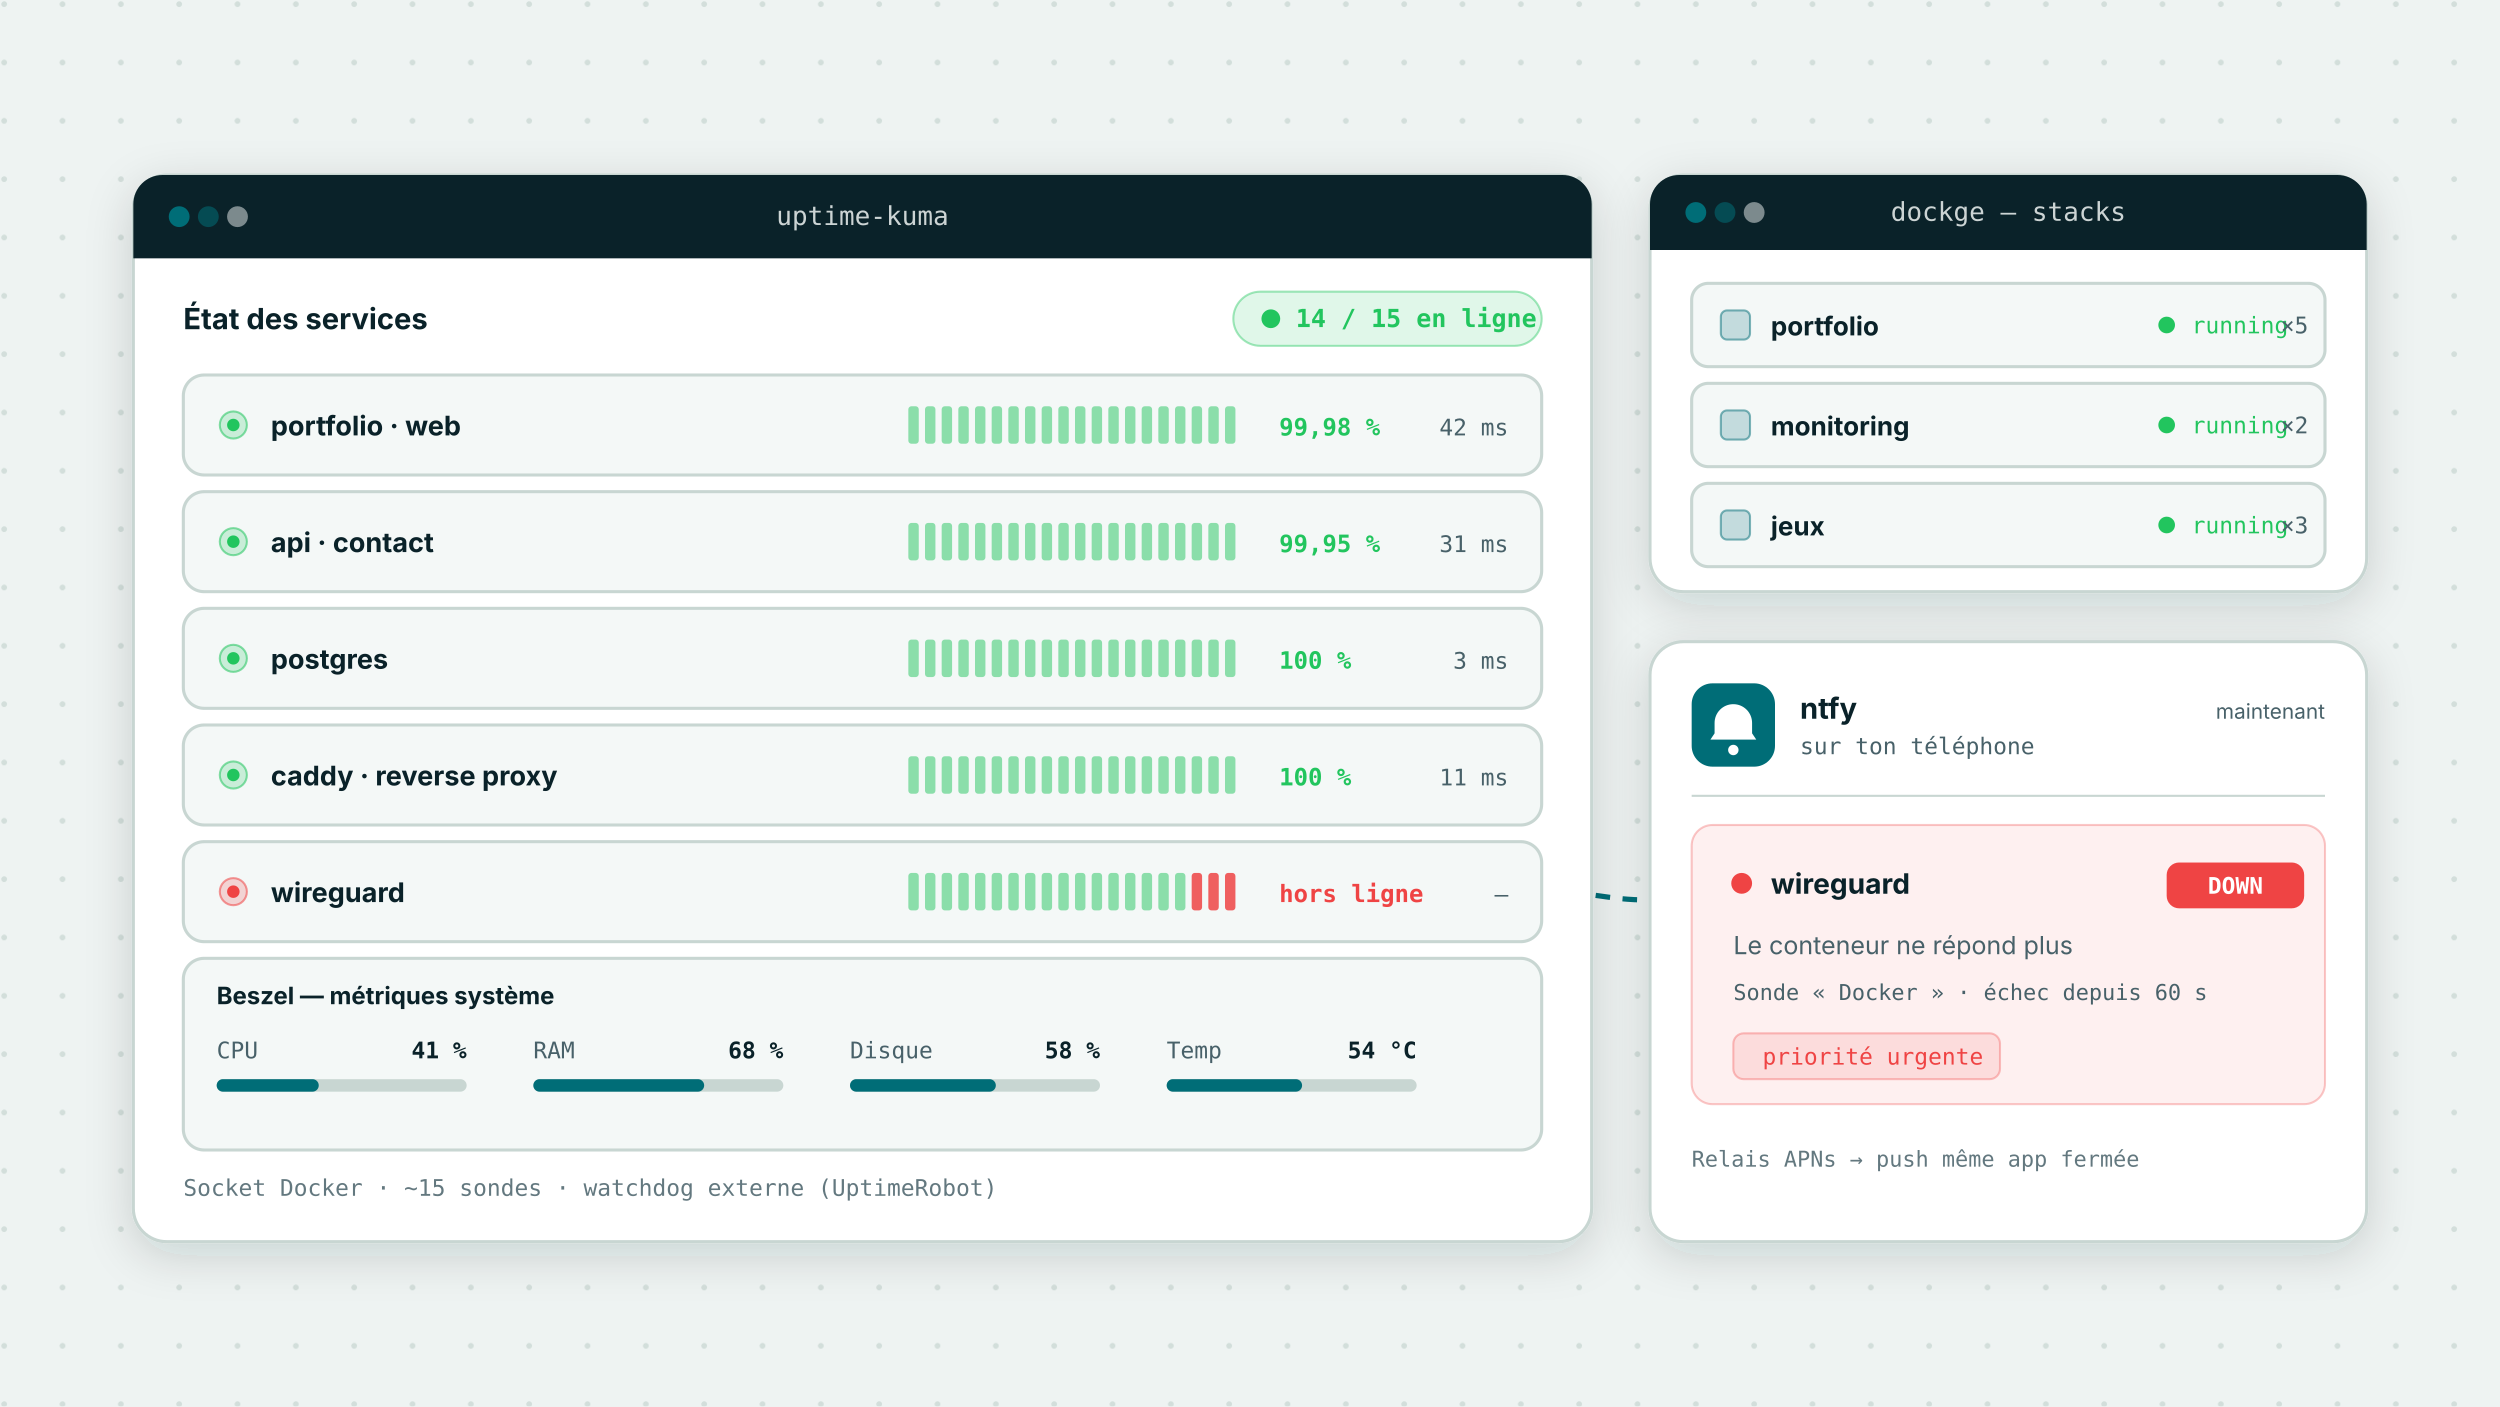
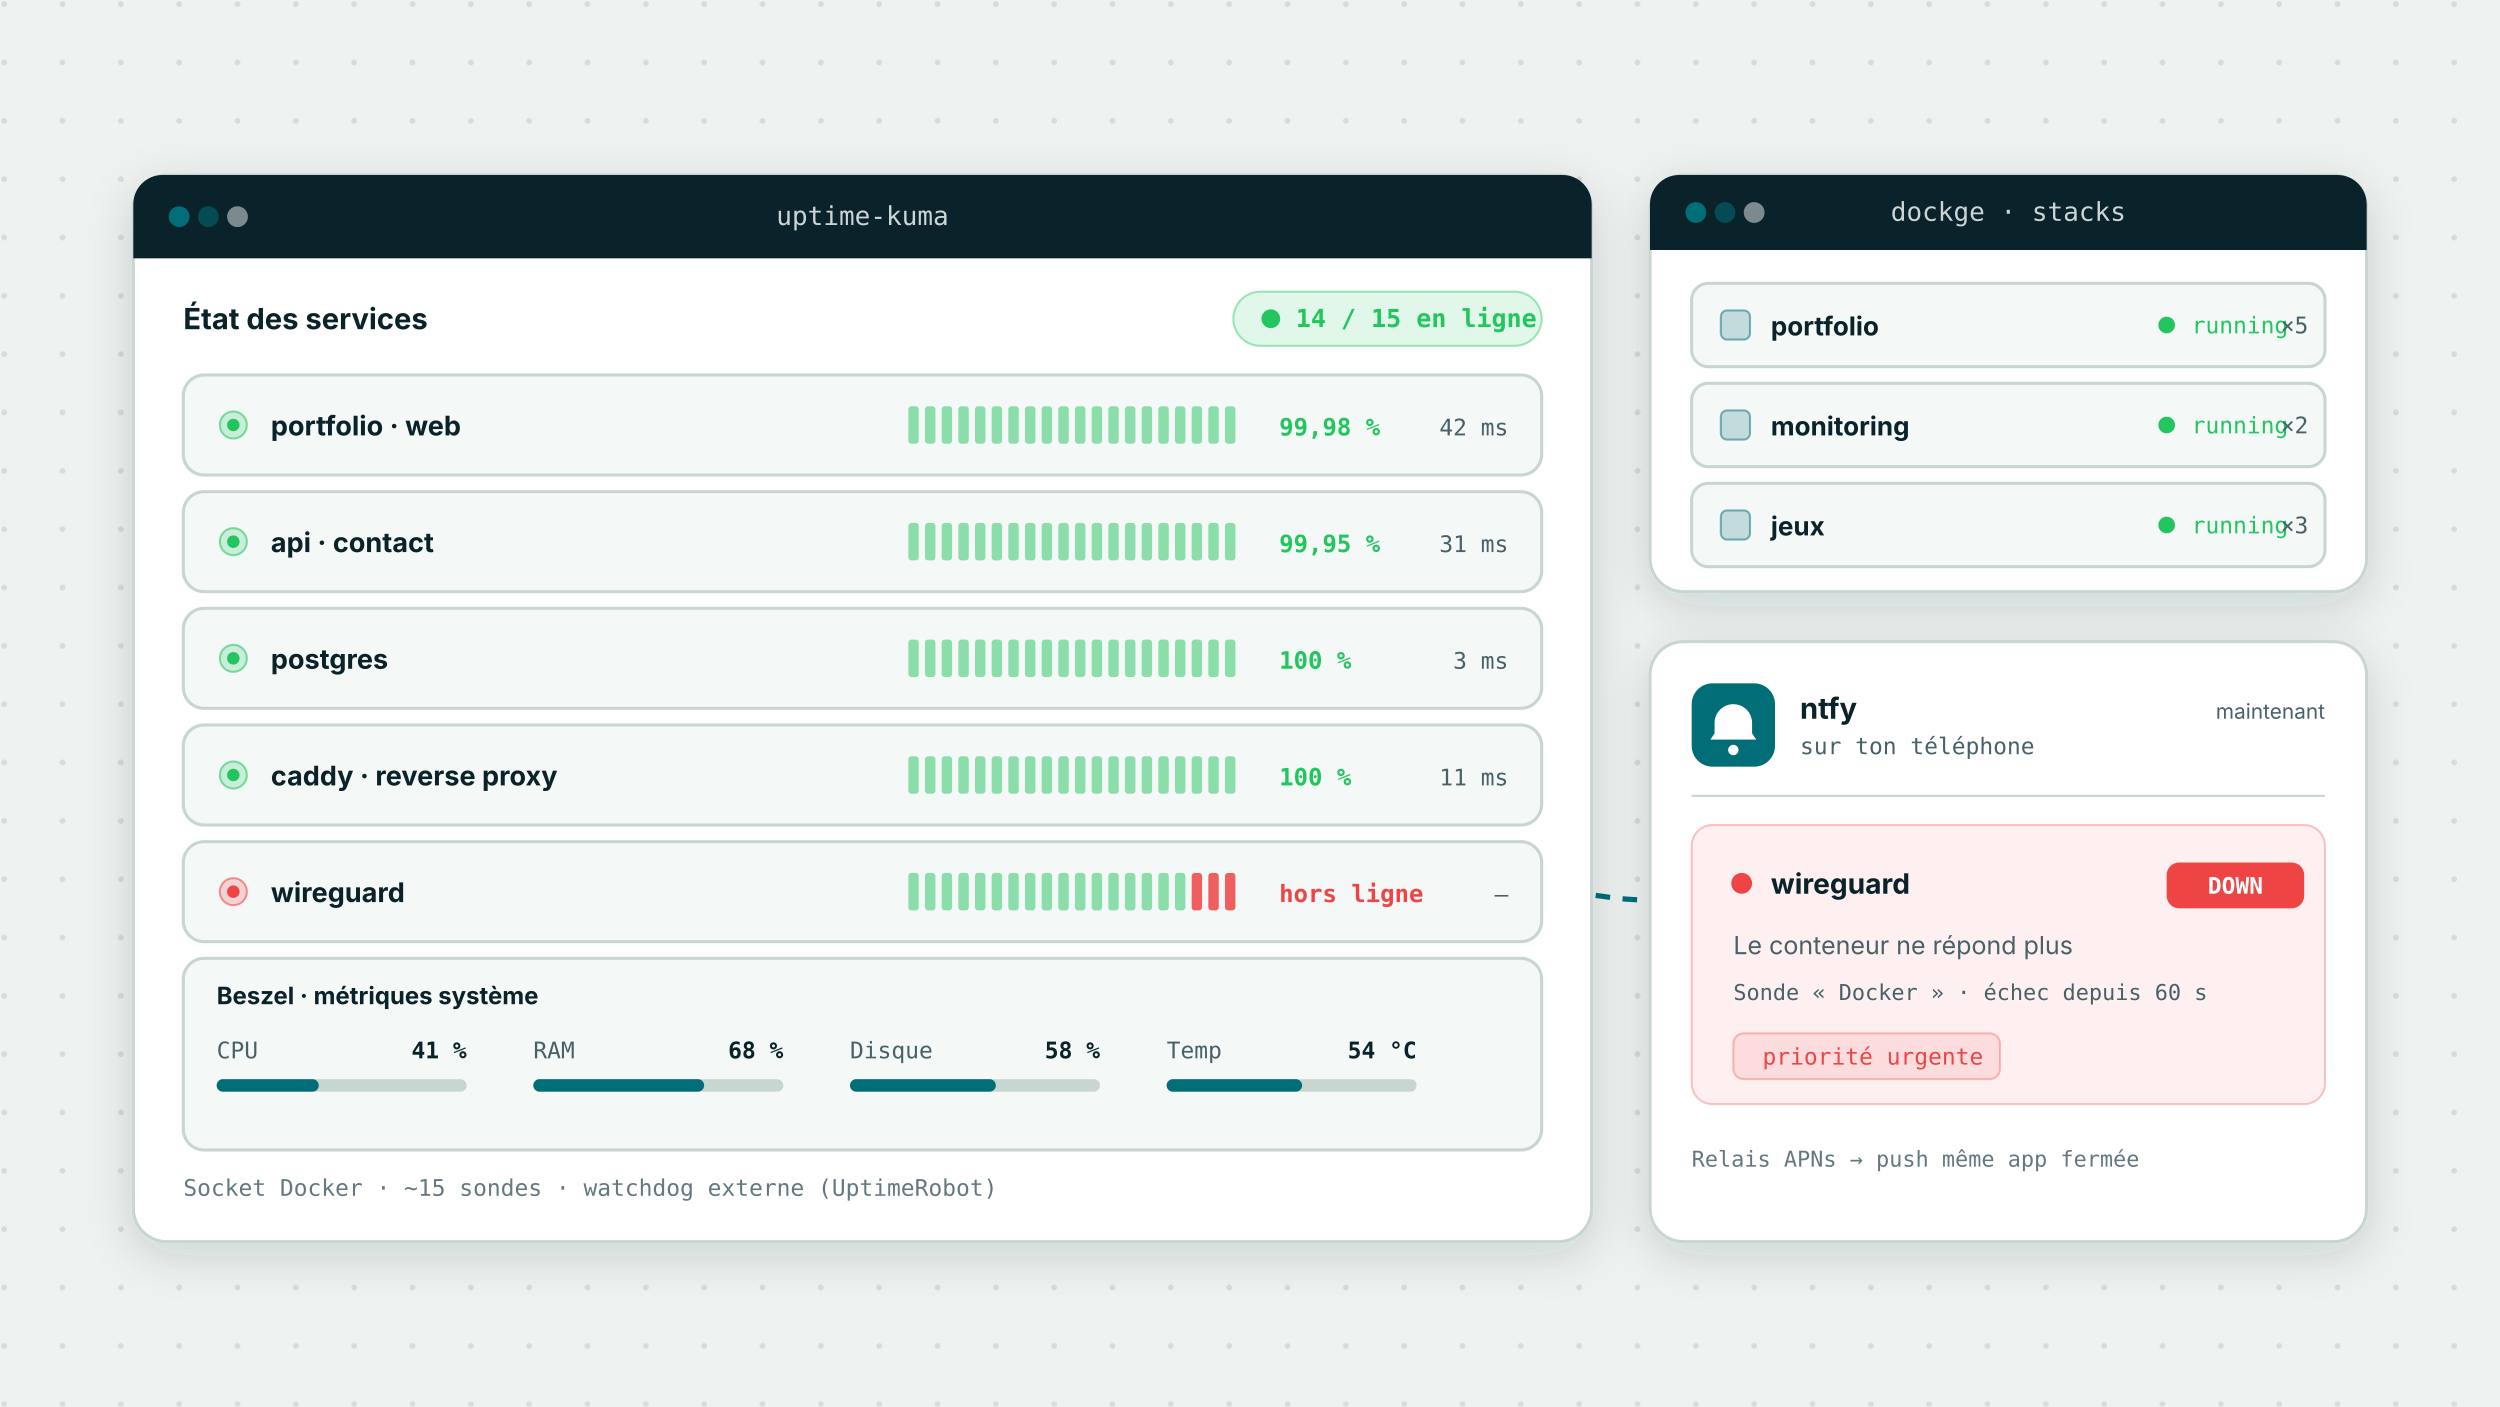
<svg xmlns="http://www.w3.org/2000/svg" width="1200" height="675" viewBox="0 0 1200 675" font-family="'Inter', system-ui, -apple-system, 'Segoe UI', Arial, sans-serif">
  <defs>
    <pattern id="monitoring-light-fr-dots" width="28" height="28" patternUnits="userSpaceOnUse">
      <circle cx="2" cy="2" r="1.4" fill="#c8d6d2" fill-opacity="0.7" />
    </pattern>
    <filter id="monitoring-light-fr-sh" x="-20%" y="-20%" width="140%" height="160%">
      <feDropShadow dx="0" dy="6" stdDeviation="11" flood-color="#0a2229" flood-opacity="0.16" />
    </filter>
  </defs>
  <rect width="1200" height="675" fill="#eef3f2" />
  <rect width="1200" height="675" fill="url(#monitoring-light-fr-dots)" />
  <path d="M740 428 C 766 428, 770 432, 792 432" stroke="#006d77" stroke-width="2.5" stroke-dasharray="7 6" fill="none" />
  <g filter="url(#monitoring-light-fr-sh)">
    <rect x="64" y="84" width="700" height="512" rx="16" fill="#ffffff" stroke="#c8d6d2" stroke-width="1.5" />
  </g>
  <path d="M64 98 a14 14 0 0 1 14 -14 h672 a14 14 0 0 1 14 14 v26 h-700 z" fill="#0a2229" />
  <circle cx="86" cy="104" r="5" fill="#006d77" />
  <circle cx="100" cy="104" r="5" fill="#006d77" fill-opacity="0.55" />
  <circle cx="114" cy="104" r="5" fill="#eef3f2" fill-opacity="0.5" />
  <text x="414" y="108" font-size="12.5" fill="#eef3f2" fill-opacity="0.85" font-weight="normal" font-family="'JetBrains Mono', ui-monospace, SFMono-Regular, Menlo, Consolas, monospace" text-anchor="middle">uptime-kuma</text>
  <text x="88" y="158" font-size="14" fill="#0a2229" font-weight="bold" font-family="'Inter', system-ui, -apple-system, 'Segoe UI', Arial, sans-serif">État des services</text>
  <rect x="592" y="140" width="148" height="26" rx="13" fill="#22c55e" fill-opacity="0.14" stroke="#22c55e" stroke-opacity="0.42" />
  <circle cx="610" cy="153" r="4.5" fill="#22c55e" />
  <text x="622" y="157" font-size="12" fill="#22c55e" font-weight="bold" font-family="'JetBrains Mono', ui-monospace, SFMono-Regular, Menlo, Consolas, monospace">14 / 15 en ligne</text>
  <g>
    <rect x="88" y="180" width="652" height="48" rx="10" fill="#f4f8f7" stroke="#c8d6d2" stroke-width="1.5" />
  </g>
  <circle cx="112" cy="204" r="6.5" fill="#22c55e" fill-opacity="0.2" stroke="#22c55e" stroke-opacity="0.55" />
  <circle cx="112" cy="204" r="3" fill="#22c55e" />
  <text x="130" y="209" font-size="13" fill="#0a2229" font-weight="bold" font-family="'Inter', system-ui, -apple-system, 'Segoe UI', Arial, sans-serif">portfolio · web</text>
  <rect x="436" y="195" width="5" height="18" rx="1.5" fill="#22c55e" fill-opacity="0.5" />
  <rect x="444" y="195" width="5" height="18" rx="1.5" fill="#22c55e" fill-opacity="0.5" />
  <rect x="452" y="195" width="5" height="18" rx="1.5" fill="#22c55e" fill-opacity="0.5" />
  <rect x="460" y="195" width="5" height="18" rx="1.5" fill="#22c55e" fill-opacity="0.5" />
  <rect x="468" y="195" width="5" height="18" rx="1.5" fill="#22c55e" fill-opacity="0.5" />
  <rect x="476" y="195" width="5" height="18" rx="1.5" fill="#22c55e" fill-opacity="0.5" />
  <rect x="484" y="195" width="5" height="18" rx="1.5" fill="#22c55e" fill-opacity="0.5" />
  <rect x="492" y="195" width="5" height="18" rx="1.5" fill="#22c55e" fill-opacity="0.5" />
  <rect x="500" y="195" width="5" height="18" rx="1.5" fill="#22c55e" fill-opacity="0.5" />
  <rect x="508" y="195" width="5" height="18" rx="1.5" fill="#22c55e" fill-opacity="0.5" />
  <rect x="516" y="195" width="5" height="18" rx="1.5" fill="#22c55e" fill-opacity="0.5" />
  <rect x="524" y="195" width="5" height="18" rx="1.5" fill="#22c55e" fill-opacity="0.5" />
  <rect x="532" y="195" width="5" height="18" rx="1.5" fill="#22c55e" fill-opacity="0.5" />
  <rect x="540" y="195" width="5" height="18" rx="1.5" fill="#22c55e" fill-opacity="0.5" />
  <rect x="548" y="195" width="5" height="18" rx="1.5" fill="#22c55e" fill-opacity="0.5" />
  <rect x="556" y="195" width="5" height="18" rx="1.5" fill="#22c55e" fill-opacity="0.5" />
  <rect x="564" y="195" width="5" height="18" rx="1.5" fill="#22c55e" fill-opacity="0.5" />
  <rect x="572" y="195" width="5" height="18" rx="1.5" fill="#22c55e" fill-opacity="0.5" />
  <rect x="580" y="195" width="5" height="18" rx="1.5" fill="#22c55e" fill-opacity="0.5" />
  <rect x="588" y="195" width="5" height="18" rx="1.5" fill="#22c55e" fill-opacity="0.5" />
  <text x="614" y="209" font-size="11.5" fill="#22c55e" font-weight="bold" font-family="'JetBrains Mono', ui-monospace, SFMono-Regular, Menlo, Consolas, monospace">99,98 %</text>
  <text x="724" y="209" font-size="11" fill="#486169" font-weight="normal" font-family="'JetBrains Mono', ui-monospace, SFMono-Regular, Menlo, Consolas, monospace" text-anchor="end">42 ms</text>
  <g>
    <rect x="88" y="236" width="652" height="48" rx="10" fill="#f4f8f7" stroke="#c8d6d2" stroke-width="1.5" />
  </g>
  <circle cx="112" cy="260" r="6.5" fill="#22c55e" fill-opacity="0.2" stroke="#22c55e" stroke-opacity="0.55" />
  <circle cx="112" cy="260" r="3" fill="#22c55e" />
  <text x="130" y="265" font-size="13" fill="#0a2229" font-weight="bold" font-family="'Inter', system-ui, -apple-system, 'Segoe UI', Arial, sans-serif">api · contact</text>
  <rect x="436" y="251" width="5" height="18" rx="1.5" fill="#22c55e" fill-opacity="0.5" />
  <rect x="444" y="251" width="5" height="18" rx="1.5" fill="#22c55e" fill-opacity="0.5" />
  <rect x="452" y="251" width="5" height="18" rx="1.5" fill="#22c55e" fill-opacity="0.5" />
  <rect x="460" y="251" width="5" height="18" rx="1.5" fill="#22c55e" fill-opacity="0.5" />
  <rect x="468" y="251" width="5" height="18" rx="1.5" fill="#22c55e" fill-opacity="0.5" />
  <rect x="476" y="251" width="5" height="18" rx="1.5" fill="#22c55e" fill-opacity="0.5" />
  <rect x="484" y="251" width="5" height="18" rx="1.5" fill="#22c55e" fill-opacity="0.5" />
  <rect x="492" y="251" width="5" height="18" rx="1.5" fill="#22c55e" fill-opacity="0.5" />
  <rect x="500" y="251" width="5" height="18" rx="1.5" fill="#22c55e" fill-opacity="0.5" />
  <rect x="508" y="251" width="5" height="18" rx="1.5" fill="#22c55e" fill-opacity="0.5" />
  <rect x="516" y="251" width="5" height="18" rx="1.5" fill="#22c55e" fill-opacity="0.5" />
  <rect x="524" y="251" width="5" height="18" rx="1.5" fill="#22c55e" fill-opacity="0.5" />
  <rect x="532" y="251" width="5" height="18" rx="1.5" fill="#22c55e" fill-opacity="0.5" />
  <rect x="540" y="251" width="5" height="18" rx="1.5" fill="#22c55e" fill-opacity="0.5" />
  <rect x="548" y="251" width="5" height="18" rx="1.5" fill="#22c55e" fill-opacity="0.5" />
  <rect x="556" y="251" width="5" height="18" rx="1.5" fill="#22c55e" fill-opacity="0.5" />
  <rect x="564" y="251" width="5" height="18" rx="1.5" fill="#22c55e" fill-opacity="0.5" />
  <rect x="572" y="251" width="5" height="18" rx="1.5" fill="#22c55e" fill-opacity="0.5" />
  <rect x="580" y="251" width="5" height="18" rx="1.5" fill="#22c55e" fill-opacity="0.5" />
  <rect x="588" y="251" width="5" height="18" rx="1.5" fill="#22c55e" fill-opacity="0.5" />
  <text x="614" y="265" font-size="11.5" fill="#22c55e" font-weight="bold" font-family="'JetBrains Mono', ui-monospace, SFMono-Regular, Menlo, Consolas, monospace">99,95 %</text>
  <text x="724" y="265" font-size="11" fill="#486169" font-weight="normal" font-family="'JetBrains Mono', ui-monospace, SFMono-Regular, Menlo, Consolas, monospace" text-anchor="end">31 ms</text>
  <g>
    <rect x="88" y="292" width="652" height="48" rx="10" fill="#f4f8f7" stroke="#c8d6d2" stroke-width="1.5" />
  </g>
  <circle cx="112" cy="316" r="6.5" fill="#22c55e" fill-opacity="0.2" stroke="#22c55e" stroke-opacity="0.55" />
  <circle cx="112" cy="316" r="3" fill="#22c55e" />
  <text x="130" y="321" font-size="13" fill="#0a2229" font-weight="bold" font-family="'Inter', system-ui, -apple-system, 'Segoe UI', Arial, sans-serif">postgres</text>
  <rect x="436" y="307" width="5" height="18" rx="1.5" fill="#22c55e" fill-opacity="0.5" />
  <rect x="444" y="307" width="5" height="18" rx="1.5" fill="#22c55e" fill-opacity="0.5" />
  <rect x="452" y="307" width="5" height="18" rx="1.5" fill="#22c55e" fill-opacity="0.5" />
  <rect x="460" y="307" width="5" height="18" rx="1.5" fill="#22c55e" fill-opacity="0.5" />
  <rect x="468" y="307" width="5" height="18" rx="1.5" fill="#22c55e" fill-opacity="0.5" />
  <rect x="476" y="307" width="5" height="18" rx="1.5" fill="#22c55e" fill-opacity="0.5" />
  <rect x="484" y="307" width="5" height="18" rx="1.5" fill="#22c55e" fill-opacity="0.5" />
  <rect x="492" y="307" width="5" height="18" rx="1.5" fill="#22c55e" fill-opacity="0.5" />
  <rect x="500" y="307" width="5" height="18" rx="1.5" fill="#22c55e" fill-opacity="0.5" />
  <rect x="508" y="307" width="5" height="18" rx="1.5" fill="#22c55e" fill-opacity="0.5" />
  <rect x="516" y="307" width="5" height="18" rx="1.5" fill="#22c55e" fill-opacity="0.5" />
  <rect x="524" y="307" width="5" height="18" rx="1.5" fill="#22c55e" fill-opacity="0.5" />
  <rect x="532" y="307" width="5" height="18" rx="1.5" fill="#22c55e" fill-opacity="0.5" />
  <rect x="540" y="307" width="5" height="18" rx="1.5" fill="#22c55e" fill-opacity="0.5" />
  <rect x="548" y="307" width="5" height="18" rx="1.5" fill="#22c55e" fill-opacity="0.5" />
  <rect x="556" y="307" width="5" height="18" rx="1.5" fill="#22c55e" fill-opacity="0.5" />
  <rect x="564" y="307" width="5" height="18" rx="1.5" fill="#22c55e" fill-opacity="0.5" />
  <rect x="572" y="307" width="5" height="18" rx="1.5" fill="#22c55e" fill-opacity="0.5" />
  <rect x="580" y="307" width="5" height="18" rx="1.5" fill="#22c55e" fill-opacity="0.5" />
  <rect x="588" y="307" width="5" height="18" rx="1.5" fill="#22c55e" fill-opacity="0.5" />
  <text x="614" y="321" font-size="11.5" fill="#22c55e" font-weight="bold" font-family="'JetBrains Mono', ui-monospace, SFMono-Regular, Menlo, Consolas, monospace">100 %</text>
  <text x="724" y="321" font-size="11" fill="#486169" font-weight="normal" font-family="'JetBrains Mono', ui-monospace, SFMono-Regular, Menlo, Consolas, monospace" text-anchor="end">3 ms</text>
  <g>
    <rect x="88" y="348" width="652" height="48" rx="10" fill="#f4f8f7" stroke="#c8d6d2" stroke-width="1.5" />
  </g>
  <circle cx="112" cy="372" r="6.5" fill="#22c55e" fill-opacity="0.2" stroke="#22c55e" stroke-opacity="0.55" />
  <circle cx="112" cy="372" r="3" fill="#22c55e" />
  <text x="130" y="377" font-size="13" fill="#0a2229" font-weight="bold" font-family="'Inter', system-ui, -apple-system, 'Segoe UI', Arial, sans-serif">caddy · reverse proxy</text>
  <rect x="436" y="363" width="5" height="18" rx="1.5" fill="#22c55e" fill-opacity="0.5" />
  <rect x="444" y="363" width="5" height="18" rx="1.5" fill="#22c55e" fill-opacity="0.5" />
  <rect x="452" y="363" width="5" height="18" rx="1.5" fill="#22c55e" fill-opacity="0.5" />
  <rect x="460" y="363" width="5" height="18" rx="1.5" fill="#22c55e" fill-opacity="0.5" />
  <rect x="468" y="363" width="5" height="18" rx="1.5" fill="#22c55e" fill-opacity="0.5" />
  <rect x="476" y="363" width="5" height="18" rx="1.5" fill="#22c55e" fill-opacity="0.5" />
  <rect x="484" y="363" width="5" height="18" rx="1.5" fill="#22c55e" fill-opacity="0.5" />
  <rect x="492" y="363" width="5" height="18" rx="1.5" fill="#22c55e" fill-opacity="0.5" />
  <rect x="500" y="363" width="5" height="18" rx="1.5" fill="#22c55e" fill-opacity="0.5" />
  <rect x="508" y="363" width="5" height="18" rx="1.5" fill="#22c55e" fill-opacity="0.5" />
  <rect x="516" y="363" width="5" height="18" rx="1.5" fill="#22c55e" fill-opacity="0.5" />
  <rect x="524" y="363" width="5" height="18" rx="1.5" fill="#22c55e" fill-opacity="0.5" />
  <rect x="532" y="363" width="5" height="18" rx="1.5" fill="#22c55e" fill-opacity="0.5" />
  <rect x="540" y="363" width="5" height="18" rx="1.5" fill="#22c55e" fill-opacity="0.5" />
  <rect x="548" y="363" width="5" height="18" rx="1.5" fill="#22c55e" fill-opacity="0.5" />
  <rect x="556" y="363" width="5" height="18" rx="1.5" fill="#22c55e" fill-opacity="0.5" />
  <rect x="564" y="363" width="5" height="18" rx="1.5" fill="#22c55e" fill-opacity="0.5" />
  <rect x="572" y="363" width="5" height="18" rx="1.5" fill="#22c55e" fill-opacity="0.5" />
  <rect x="580" y="363" width="5" height="18" rx="1.5" fill="#22c55e" fill-opacity="0.5" />
  <rect x="588" y="363" width="5" height="18" rx="1.5" fill="#22c55e" fill-opacity="0.5" />
  <text x="614" y="377" font-size="11.5" fill="#22c55e" font-weight="bold" font-family="'JetBrains Mono', ui-monospace, SFMono-Regular, Menlo, Consolas, monospace">100 %</text>
  <text x="724" y="377" font-size="11" fill="#486169" font-weight="normal" font-family="'JetBrains Mono', ui-monospace, SFMono-Regular, Menlo, Consolas, monospace" text-anchor="end">11 ms</text>
  <g>
    <rect x="88" y="404" width="652" height="48" rx="10" fill="#f4f8f7" stroke="#c8d6d2" stroke-width="1.5" />
  </g>
  <circle cx="112" cy="428" r="6.5" fill="#ef4444" fill-opacity="0.2" stroke="#ef4444" stroke-opacity="0.55" />
  <circle cx="112" cy="428" r="3" fill="#ef4444" />
  <text x="130" y="433" font-size="13" fill="#0a2229" font-weight="bold" font-family="'Inter', system-ui, -apple-system, 'Segoe UI', Arial, sans-serif">wireguard</text>
  <rect x="436" y="419" width="5" height="18" rx="1.5" fill="#22c55e" fill-opacity="0.5" />
  <rect x="444" y="419" width="5" height="18" rx="1.5" fill="#22c55e" fill-opacity="0.5" />
  <rect x="452" y="419" width="5" height="18" rx="1.5" fill="#22c55e" fill-opacity="0.5" />
  <rect x="460" y="419" width="5" height="18" rx="1.5" fill="#22c55e" fill-opacity="0.5" />
  <rect x="468" y="419" width="5" height="18" rx="1.5" fill="#22c55e" fill-opacity="0.5" />
  <rect x="476" y="419" width="5" height="18" rx="1.5" fill="#22c55e" fill-opacity="0.5" />
  <rect x="484" y="419" width="5" height="18" rx="1.5" fill="#22c55e" fill-opacity="0.5" />
  <rect x="492" y="419" width="5" height="18" rx="1.5" fill="#22c55e" fill-opacity="0.5" />
  <rect x="500" y="419" width="5" height="18" rx="1.5" fill="#22c55e" fill-opacity="0.5" />
  <rect x="508" y="419" width="5" height="18" rx="1.5" fill="#22c55e" fill-opacity="0.5" />
  <rect x="516" y="419" width="5" height="18" rx="1.5" fill="#22c55e" fill-opacity="0.5" />
  <rect x="524" y="419" width="5" height="18" rx="1.5" fill="#22c55e" fill-opacity="0.5" />
  <rect x="532" y="419" width="5" height="18" rx="1.5" fill="#22c55e" fill-opacity="0.5" />
  <rect x="540" y="419" width="5" height="18" rx="1.5" fill="#22c55e" fill-opacity="0.5" />
  <rect x="548" y="419" width="5" height="18" rx="1.5" fill="#22c55e" fill-opacity="0.5" />
  <rect x="556" y="419" width="5" height="18" rx="1.5" fill="#22c55e" fill-opacity="0.5" />
  <rect x="564" y="419" width="5" height="18" rx="1.5" fill="#22c55e" fill-opacity="0.5" />
  <rect x="572" y="419" width="5" height="18" rx="1.5" fill="#ef4444" fill-opacity="0.85" />
  <rect x="580" y="419" width="5" height="18" rx="1.5" fill="#ef4444" fill-opacity="0.85" />
  <rect x="588" y="419" width="5" height="18" rx="1.5" fill="#ef4444" fill-opacity="0.85" />
  <text x="614" y="433" font-size="11.5" fill="#ef4444" font-weight="bold" font-family="'JetBrains Mono', ui-monospace, SFMono-Regular, Menlo, Consolas, monospace">hors ligne</text>
  <text x="724" y="433" font-size="11" fill="#486169" font-weight="normal" font-family="'JetBrains Mono', ui-monospace, SFMono-Regular, Menlo, Consolas, monospace" text-anchor="end">—</text>
  <g>
    <rect x="88" y="460" width="652" height="92" rx="10" fill="#f4f8f7" stroke="#c8d6d2" stroke-width="1.5" />
  </g>
-   <text x="104" y="482" font-size="11.5" fill="#0a2229" font-weight="bold" font-family="'Inter', system-ui, -apple-system, 'Segoe UI', Arial, sans-serif">Beszel — métriques système</text>
+   <text x="104" y="482" font-size="11.5" fill="#0a2229" font-weight="bold" font-family="'Inter', system-ui, -apple-system, 'Segoe UI', Arial, sans-serif">Beszel · métriques système</text>
  <text x="104" y="508" font-size="11" fill="#486169" font-weight="normal" font-family="'JetBrains Mono', ui-monospace, SFMono-Regular, Menlo, Consolas, monospace">CPU</text>
  <text x="224" y="508" font-size="11" fill="#0a2229" font-weight="bold" font-family="'JetBrains Mono', ui-monospace, SFMono-Regular, Menlo, Consolas, monospace" text-anchor="end">41 %</text>
  <rect x="104" y="518" width="120" height="6" rx="3" fill="#c8d6d2" />
  <rect x="104" y="518" width="49" height="6" rx="3" fill="#006d77" />
  <text x="256" y="508" font-size="11" fill="#486169" font-weight="normal" font-family="'JetBrains Mono', ui-monospace, SFMono-Regular, Menlo, Consolas, monospace">RAM</text>
  <text x="376" y="508" font-size="11" fill="#0a2229" font-weight="bold" font-family="'JetBrains Mono', ui-monospace, SFMono-Regular, Menlo, Consolas, monospace" text-anchor="end">68 %</text>
  <rect x="256" y="518" width="120" height="6" rx="3" fill="#c8d6d2" />
  <rect x="256" y="518" width="82" height="6" rx="3" fill="#006d77" />
  <text x="408" y="508" font-size="11" fill="#486169" font-weight="normal" font-family="'JetBrains Mono', ui-monospace, SFMono-Regular, Menlo, Consolas, monospace">Disque</text>
  <text x="528" y="508" font-size="11" fill="#0a2229" font-weight="bold" font-family="'JetBrains Mono', ui-monospace, SFMono-Regular, Menlo, Consolas, monospace" text-anchor="end">58 %</text>
  <rect x="408" y="518" width="120" height="6" rx="3" fill="#c8d6d2" />
  <rect x="408" y="518" width="70" height="6" rx="3" fill="#006d77" />
  <text x="560" y="508" font-size="11" fill="#486169" font-weight="normal" font-family="'JetBrains Mono', ui-monospace, SFMono-Regular, Menlo, Consolas, monospace">Temp</text>
  <text x="680" y="508" font-size="11" fill="#0a2229" font-weight="bold" font-family="'JetBrains Mono', ui-monospace, SFMono-Regular, Menlo, Consolas, monospace" text-anchor="end">54 °C</text>
  <rect x="560" y="518" width="120" height="6" rx="3" fill="#c8d6d2" />
  <rect x="560" y="518" width="65" height="6" rx="3" fill="#006d77" />
  <text x="88" y="574" font-size="11" fill="#486169" fill-opacity="0.85" font-weight="normal" font-family="'JetBrains Mono', ui-monospace, SFMono-Regular, Menlo, Consolas, monospace">Socket Docker · ~15 sondes · watchdog externe (UptimeRobot)</text>
  <g filter="url(#monitoring-light-fr-sh)">
    <rect x="792" y="84" width="344" height="200" rx="16" fill="#ffffff" stroke="#c8d6d2" stroke-width="1.5" />
  </g>
  <path d="M792 98 a14 14 0 0 1 14 -14 h316 a14 14 0 0 1 14 14 v22 h-344 z" fill="#0a2229" />
  <circle cx="814" cy="102" r="5" fill="#006d77" />
  <circle cx="828" cy="102" r="5" fill="#006d77" fill-opacity="0.55" />
  <circle cx="842" cy="102" r="5" fill="#eef3f2" fill-opacity="0.5" />
-   <text x="964" y="106" font-size="12.5" fill="#eef3f2" fill-opacity="0.85" font-weight="normal" font-family="'JetBrains Mono', ui-monospace, SFMono-Regular, Menlo, Consolas, monospace" text-anchor="middle">dockge — stacks</text>
+   <text x="964" y="106" font-size="12.5" fill="#eef3f2" fill-opacity="0.85" font-weight="normal" font-family="'JetBrains Mono', ui-monospace, SFMono-Regular, Menlo, Consolas, monospace" text-anchor="middle">dockge · stacks</text>
  <g>
    <rect x="812" y="136" width="304" height="40" rx="8" fill="#f4f8f7" stroke="#c8d6d2" stroke-width="1.5" />
  </g>
  <rect x="826" y="149" width="14" height="14" rx="3" fill="#006d77" fill-opacity="0.2" stroke="#006d77" stroke-opacity="0.5" />
  <text x="850" y="161" font-size="12.5" fill="#0a2229" font-weight="bold" font-family="'Inter', system-ui, -apple-system, 'Segoe UI', Arial, sans-serif">portfolio</text>
  <circle cx="1040" cy="156" r="4" fill="#22c55e" />
  <text x="1052" y="160" font-size="11" fill="#22c55e" font-weight="normal" font-family="'JetBrains Mono', ui-monospace, SFMono-Regular, Menlo, Consolas, monospace">running</text>
  <text x="1108" y="160" font-size="11" fill="#486169" font-weight="normal" font-family="'JetBrains Mono', ui-monospace, SFMono-Regular, Menlo, Consolas, monospace" text-anchor="end">×5</text>
  <g>
    <rect x="812" y="184" width="304" height="40" rx="8" fill="#f4f8f7" stroke="#c8d6d2" stroke-width="1.5" />
  </g>
  <rect x="826" y="197" width="14" height="14" rx="3" fill="#006d77" fill-opacity="0.2" stroke="#006d77" stroke-opacity="0.5" />
  <text x="850" y="209" font-size="12.5" fill="#0a2229" font-weight="bold" font-family="'Inter', system-ui, -apple-system, 'Segoe UI', Arial, sans-serif">monitoring</text>
  <circle cx="1040" cy="204" r="4" fill="#22c55e" />
  <text x="1052" y="208" font-size="11" fill="#22c55e" font-weight="normal" font-family="'JetBrains Mono', ui-monospace, SFMono-Regular, Menlo, Consolas, monospace">running</text>
  <text x="1108" y="208" font-size="11" fill="#486169" font-weight="normal" font-family="'JetBrains Mono', ui-monospace, SFMono-Regular, Menlo, Consolas, monospace" text-anchor="end">×2</text>
  <g>
    <rect x="812" y="232" width="304" height="40" rx="8" fill="#f4f8f7" stroke="#c8d6d2" stroke-width="1.5" />
  </g>
  <rect x="826" y="245" width="14" height="14" rx="3" fill="#006d77" fill-opacity="0.2" stroke="#006d77" stroke-opacity="0.5" />
  <text x="850" y="257" font-size="12.5" fill="#0a2229" font-weight="bold" font-family="'Inter', system-ui, -apple-system, 'Segoe UI', Arial, sans-serif">jeux</text>
  <circle cx="1040" cy="252" r="4" fill="#22c55e" />
  <text x="1052" y="256" font-size="11" fill="#22c55e" font-weight="normal" font-family="'JetBrains Mono', ui-monospace, SFMono-Regular, Menlo, Consolas, monospace">running</text>
  <text x="1108" y="256" font-size="11" fill="#486169" font-weight="normal" font-family="'JetBrains Mono', ui-monospace, SFMono-Regular, Menlo, Consolas, monospace" text-anchor="end">×3</text>
  <g filter="url(#monitoring-light-fr-sh)">
    <rect x="792" y="308" width="344" height="288" rx="16" fill="#ffffff" stroke="#c8d6d2" stroke-width="1.5" />
  </g>
  <rect x="812" y="328" width="40" height="40" rx="10" fill="#006d77" />
  <path d="M832 338 a9 9 0 0 1 9 9 v5 l2 3 h-22 l2 -3 v-5 a9 9 0 0 1 9 -9 z" fill="#ffffff" />
  <circle cx="832" cy="360" r="2.5" fill="#ffffff" />
  <text x="864" y="345" font-size="14" fill="#0a2229" font-weight="bold" font-family="'Inter', system-ui, -apple-system, 'Segoe UI', Arial, sans-serif">ntfy</text>
  <text x="864" y="362" font-size="11" fill="#486169" font-weight="normal" font-family="'JetBrains Mono', ui-monospace, SFMono-Regular, Menlo, Consolas, monospace">sur ton téléphone</text>
  <text x="1116" y="345" font-size="10" fill="#486169" font-weight="normal" font-family="'Inter', system-ui, -apple-system, 'Segoe UI', Arial, sans-serif" text-anchor="end">maintenant</text>
  <line x1="812" y1="382" x2="1116" y2="382" stroke="#c8d6d2" />
  <rect x="812" y="396" width="304" height="134" rx="10" fill="#ef4444" fill-opacity="0.08" stroke="#ef4444" stroke-opacity="0.3" />
  <circle cx="836" cy="424" r="5" fill="#ef4444" />
  <text x="850" y="429" font-size="13.5" fill="#0a2229" font-weight="bold" font-family="'Inter', system-ui, -apple-system, 'Segoe UI', Arial, sans-serif">wireguard</text>
  <rect x="1040" y="414" width="66" height="22" rx="6" fill="#ef4444" />
  <text x="1073" y="429" font-size="11" fill="#ffffff" font-weight="bold" font-family="'JetBrains Mono', ui-monospace, SFMono-Regular, Menlo, Consolas, monospace" text-anchor="middle">DOWN</text>
  <text x="832" y="458" font-size="12" fill="#486169" font-weight="normal" font-family="'Inter', system-ui, -apple-system, 'Segoe UI', Arial, sans-serif">Le conteneur ne répond plus</text>
  <text x="832" y="480" font-size="10.5" fill="#486169" font-weight="normal" font-family="'JetBrains Mono', ui-monospace, SFMono-Regular, Menlo, Consolas, monospace">Sonde « Docker » · échec depuis 60 s</text>
  <rect x="832" y="496" width="128" height="22" rx="5" fill="#ef4444" fill-opacity="0.12" stroke="#ef4444" stroke-opacity="0.32" />
  <text x="846" y="511" font-size="11" fill="#ef4444" font-weight="normal" font-family="'JetBrains Mono', ui-monospace, SFMono-Regular, Menlo, Consolas, monospace">priorité urgente</text>
  <text x="812" y="560" font-size="10.5" fill="#486169" fill-opacity="0.85" font-weight="normal" font-family="'JetBrains Mono', ui-monospace, SFMono-Regular, Menlo, Consolas, monospace">Relais APNs → push même app fermée</text>
</svg>
